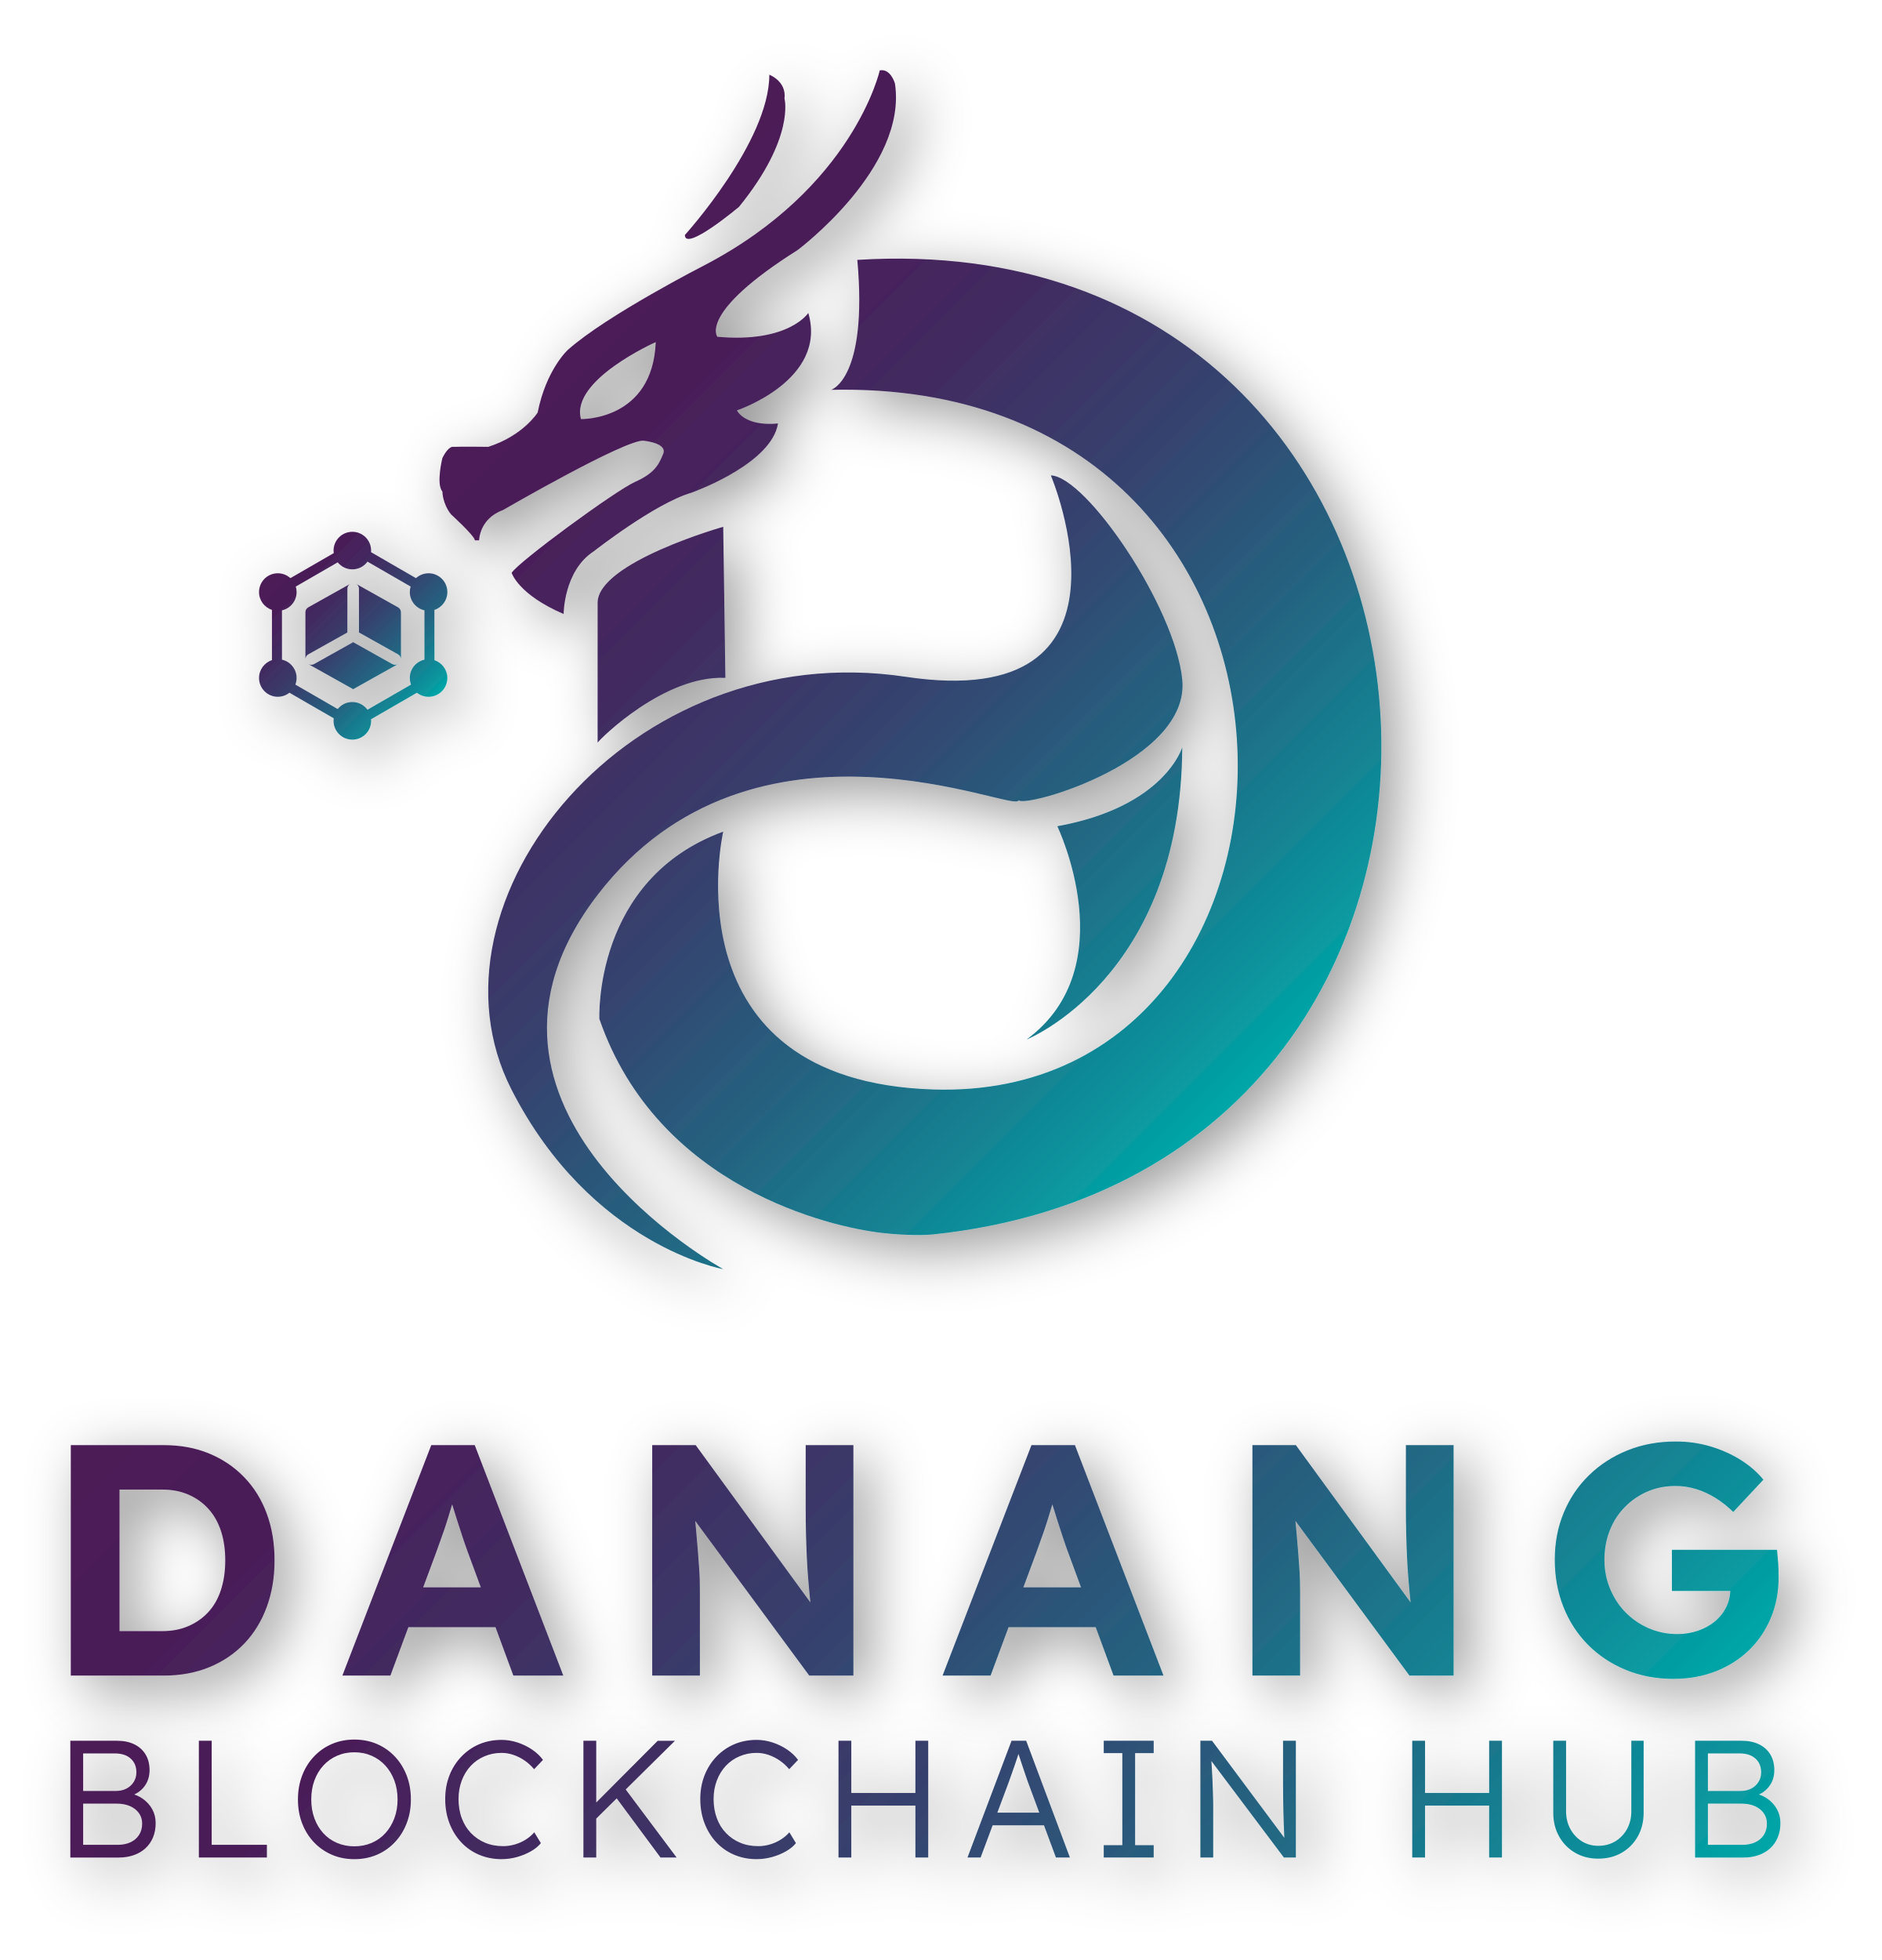
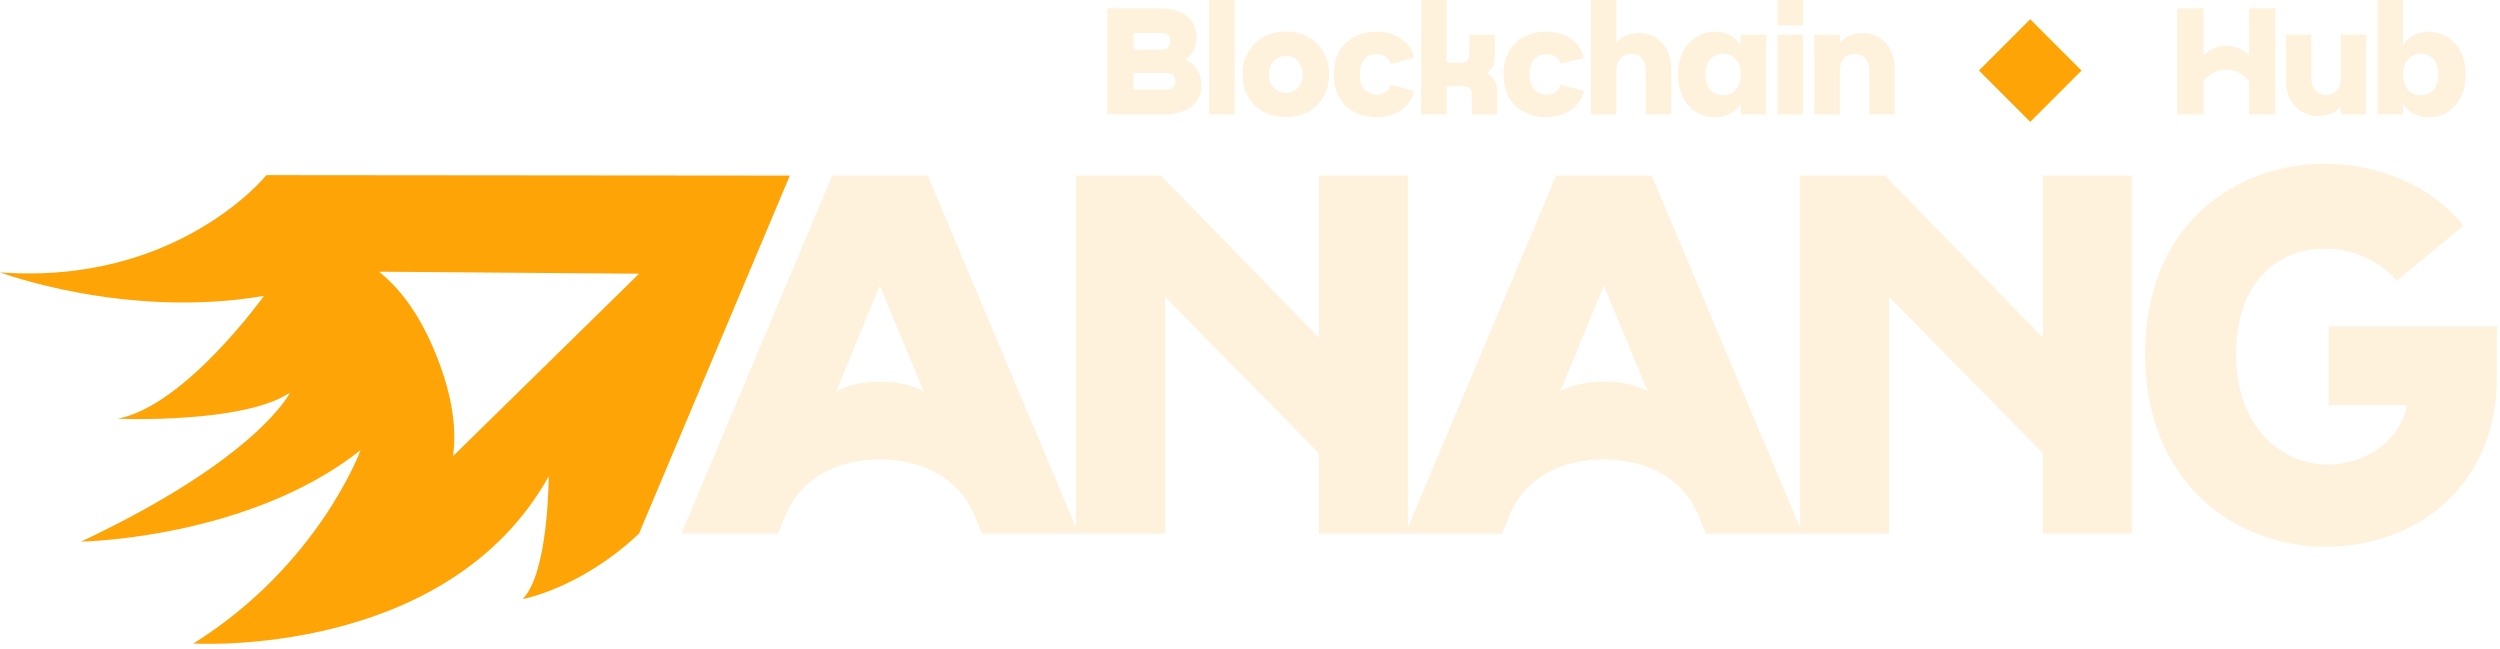
- <svg xmlns="http://www.w3.org/2000/svg" xmlns:xlink="http://www.w3.org/1999/xlink" id="Layer_2" data-name="Layer 2" viewBox="0 0 869 905">
-   <defs>
-     <style>
-       .cls-1 {
-         fill: url(#linear-gradient-3);
-         filter: url(#drop-shadow-3);
-       }
- 
-       .cls-1, .cls-2, .cls-3, .cls-4 {
-         stroke-width: 0px;
-       }
- 
-       .cls-2 {
-         fill: url(#linear-gradient-2);
-         filter: url(#drop-shadow-2);
-       }
- 
-       .cls-3 {
-         fill: url(#linear-gradient);
-         filter: url(#drop-shadow-1);
-       }
- 
-       .cls-4 {
-         fill: url(#linear-gradient-4);
-         filter: url(#drop-shadow-4);
-       }
-     </style>
-     <linearGradient id="linear-gradient" x1="129.65" y1="259.75" x2="196.57" y2="326.67" gradientUnits="userSpaceOnUse">
-       <stop offset="0" stop-color="#4c1a57" />
-       <stop offset=".15" stop-color="#491e59" />
-       <stop offset=".32" stop-color="#412c61" />
-       <stop offset=".51" stop-color="#35436f" />
-       <stop offset=".7" stop-color="#246481" />
-       <stop offset=".9" stop-color="#0e8d99" />
-       <stop offset="1" stop-color="#01a6a8" />
-     </linearGradient>
-     <filter id="drop-shadow-1" filterUnits="userSpaceOnUse">
-       <feOffset dx="7" dy="7" />
-       <feGaussianBlur result="blur" stdDeviation="13" />
-       <feFlood flood-color="#000" flood-opacity=".4" />
-       <feComposite in2="blur" operator="in" />
-       <feComposite in="SourceGraphic" />
-     </filter>
-     <linearGradient id="linear-gradient-2" x1="223" y1="166.8" x2="567.84" y2="511.64" xlink:href="#linear-gradient" />
-     <filter id="drop-shadow-2" filterUnits="userSpaceOnUse">
-       <feOffset dx="7" dy="7" />
-       <feGaussianBlur result="blur-2" stdDeviation="13" />
-       <feFlood flood-color="#000" flood-opacity=".4" />
-       <feComposite in2="blur-2" operator="in" />
-       <feComposite in="SourceGraphic" />
-     </filter>
-     <linearGradient id="linear-gradient-3" x1="197.6" y1="502.37" x2="632.47" y2="937.23" xlink:href="#linear-gradient" />
-     <filter id="drop-shadow-3" filterUnits="userSpaceOnUse">
-       <feOffset dx="7" dy="7" />
-       <feGaussianBlur result="blur-3" stdDeviation="13" />
-       <feFlood flood-color="#000" flood-opacity=".4" />
-       <feComposite in2="blur-3" operator="in" />
-       <feComposite in="SourceGraphic" />
-     </filter>
-     <linearGradient id="linear-gradient-4" x1="213.83" y1="622.42" x2="631.18" y2="1039.77" xlink:href="#linear-gradient" />
-     <filter id="drop-shadow-4" filterUnits="userSpaceOnUse">
-       <feOffset dx="7" dy="7" />
-       <feGaussianBlur result="blur-4" stdDeviation="13" />
-       <feFlood flood-color="#000" flood-opacity=".4" />
-       <feComposite in2="blur-4" operator="in" />
-       <feComposite in="SourceGraphic" />
-     </filter>
-   </defs>
-   <g id="Layer_1-2" data-name="Layer 1">
-     <path class="cls-3" d="m200.63,304.81v-23.2c3.47-1.13,5.97-4.39,5.97-8.24,0-4.79-3.88-8.67-8.67-8.67-2.24,0-4.28.86-5.82,2.25l-20.76-11.99c.02-.25.04-.49.04-.74,0-4.79-3.88-8.67-8.67-8.67s-8.67,3.88-8.67,8.67c0,.4.04.79.09,1.17l-20.02,11.56c-1.54-1.4-3.58-2.25-5.82-2.25-4.79,0-8.67,3.88-8.67,8.67,0,3.85,2.51,7.1,5.97,8.24v23.2c-3.47,1.13-5.97,4.39-5.97,8.24,0,4.79,3.88,8.67,8.67,8.67,2.03,0,3.9-.7,5.37-1.87l20.47,11.82c-.05.38-.09.77-.09,1.17,0,4.79,3.88,8.67,8.67,8.67s8.67-3.88,8.67-8.67c0-.25-.02-.5-.04-.74l21.2-12.24c1.48,1.17,3.34,1.87,5.37,1.87,4.79,0,8.67-3.88,8.67-8.67,0-3.85-2.51-7.1-5.97-8.24Zm-4.61-.22c-3.87.87-6.76,4.32-6.76,8.45,0,1.08.21,2.11.57,3.06l-20.11,11.61c-1.58-2.15-4.12-3.56-6.99-3.56s-5.17,1.27-6.76,3.24l-19.56-11.29c.36-.95.57-1.98.57-3.06,0-4.13-2.89-7.58-6.76-8.45v-22.77c3.87-.87,6.76-4.32,6.76-8.45,0-.88-.13-1.73-.38-2.53l19.37-11.19c1.59,1.97,4.02,3.24,6.76,3.24,2.87,0,5.42-1.4,6.99-3.56l19.92,11.5c-.24.8-.38,1.65-.38,2.53,0,4.13,2.89,7.58,6.76,8.45v22.77Zm-12.19,2.03l-20.72,11.6-20.72-11.6c.83.46,1.85.46,2.67,0l18.05-10.1,18.05,10.1c.83.46,1.85.46,2.67,0Zm1.34-23.95v21.71c0-.93-.51-1.78-1.34-2.25l-18.05-10.1v-20.21c0-.93-.51-1.78-1.34-2.25l19.38,10.85c.83.46,1.34,1.32,1.34,2.25Zm-24.73,9.36l-18.05,10.1c-.83.46-1.34,1.32-1.34,2.25v-21.71c0-.93.51-1.78,1.34-2.25l19.38-10.85c-.83.46-1.34,1.32-1.34,2.25v20.21Z" />
-     <path class="cls-2" d="m316.3,108.5s39-43,39-74c0,0,8,3,7,11,0,0,5,18-21,50,0,0-25,21-25,13Zm-40.3,234.4v.1c-.08.05-.06,0,0-.1Zm-43.7-107.4s57-33,65-32c0,0,11,1,9,6s-4,9-13,13-54,37-57,42c0,0,3,10,24,19,0,0,0-20,14-29,0,0,28-22,45-27,0,0,32.52-11.43,39.06-28.51.44-1.14.76-2.3.94-3.49,0,0-14,2-19-6,0,0,42-14,33-45,0,0-9,14-42,11,0,0-9-11,37-40,0,0,51-38,45-77,0,0-2-7-7-6,0,0-12,54-81,90,0,0-45,23-63,39,0,0-10,9-14,29,0,0-6.65,10.67-22.82,15.83,0,0-11.93-.17-16.05,0,0,0-2.12-.83-5.12,5.17,0,0-3,11.93,0,15.46,0,0,0,5.54,4,10.54,0,0,11,10,11,12h1.96s.04-10,11.04-14Zm70.55-77.55c-1.45,36.45-34.55,35.55-34.55,35.55-5-18,34.55-35.55,34.55-35.55Zm127.72,412.05c-2.28.24-11.17.66-23.56-.77-22.58-2.59-103.17-20.5-130.19-98.73,0,0-3.02-64.51,57.18-86.5,0,0-26.46,115.28,97.24,119.06,192.06,5.87,197.1-328.63-47.4-323.06,0,0,17.03-5,12.1-60,300.48-18.77,331.54,419.14,34.64,450Zm-96.57-326.76l1,69.76c-28.17-1.28-57.73,28.01-59,29.9v-64.56c0-18.65,58-35.1,58-35.1Zm0,342.76s-60.98-10.73-97.79-82.94c-44.28-86.83,54.49-209.74,182.1-190.56,113.55,17.07,67-93,67-93,16.3.5,57.39,60.66,60.7,94.33,3.67,37.34-71.91,59.3-75.7,55.67-.02,6.72-122.33-49.95-194.3,43.67-76.18,99.09,58,172.83,58,172.83Zm154.3-204.5c49.8-9,57.7-36.5,57.7-36.5-.5,106.5-71.92,135-71.92,135,45.58-33.5,14.22-98.5,14.22-98.5Z" />
-     <path class="cls-1" d="m32.7,773.67v-106.4h43c7.69,0,14.66,1.29,20.9,3.88,6.24,2.58,11.64,6.23,16.18,10.94,4.54,4.71,8.02,10.31,10.41,16.8,2.4,6.49,3.6,13.68,3.6,21.58s-1.2,14.97-3.6,21.51c-2.4,6.54-5.84,12.16-10.34,16.87s-9.89,8.36-16.18,10.94c-6.29,2.58-13.29,3.88-20.98,3.88h-43Zm22.48-16.57l-2.4-3.95h22.18c4.5,0,8.54-.78,12.14-2.36,3.6-1.57,6.67-3.75,9.21-6.54,2.55-2.79,4.47-6.21,5.77-10.26,1.3-4.05,1.95-8.56,1.95-13.53s-.65-9.45-1.95-13.45c-1.3-4-3.22-7.42-5.77-10.26-2.55-2.84-5.62-5.04-9.21-6.61-3.6-1.57-7.64-2.36-12.14-2.36h-22.62l2.85-3.65v72.96Zm102.94,16.57l41.05-106.4h20.08l40.9,106.4h-23.07l-21.13-57.3c-.6-1.62-1.33-3.7-2.17-6.23-.85-2.53-1.72-5.22-2.62-8.06-.9-2.84-1.75-5.55-2.55-8.13-.8-2.58-1.4-4.74-1.8-6.46l4.05-.15c-.6,2.33-1.27,4.74-2.02,7.22-.75,2.48-1.52,5.02-2.32,7.6-.8,2.58-1.65,5.09-2.55,7.52-.9,2.43-1.75,4.81-2.55,7.14l-21.13,56.85h-22.18Zm19.03-22.34l7.34-18.39h48.1l7.49,18.39h-62.93Zm124.06,22.34v-106.4h20.08l57.99,79.5h-4.2c-.4-3.14-.75-6.21-1.05-9.2-.3-2.99-.58-6.03-.82-9.12-.25-3.09-.45-6.28-.6-9.58-.15-3.29-.28-6.79-.37-10.49-.1-3.7-.15-7.73-.15-12.08v-29.03h22.03v106.4h-20.38l-59.18-80.26,5.69.15c.5,5.27.92,9.75,1.27,13.45.35,3.7.62,6.92.82,9.65.2,2.74.37,5.12.52,7.14.15,2.03.25,3.95.3,5.78.05,1.82.07,3.75.07,5.78v38.3h-22.03Zm134.1,0l41.05-106.4h20.08l40.9,106.4h-23.07l-21.13-57.3c-.6-1.62-1.33-3.7-2.17-6.23-.85-2.53-1.72-5.22-2.62-8.06-.9-2.84-1.75-5.55-2.55-8.13-.8-2.58-1.4-4.74-1.8-6.46l4.05-.15c-.6,2.33-1.27,4.74-2.02,7.22-.75,2.48-1.52,5.02-2.32,7.6-.8,2.58-1.65,5.09-2.55,7.52-.9,2.43-1.75,4.81-2.55,7.14l-21.13,56.85h-22.18Zm19.03-22.34l7.34-18.39h48.1l7.49,18.39h-62.93Zm124.06,22.34v-106.4h20.08l57.99,79.5h-4.2c-.4-3.14-.75-6.21-1.05-9.2-.3-2.99-.58-6.03-.82-9.12-.25-3.09-.45-6.28-.6-9.58-.15-3.29-.28-6.79-.37-10.49-.1-3.7-.15-7.73-.15-12.08v-29.03h22.03v106.4h-20.38l-59.18-80.26,5.69.15c.5,5.27.92,9.75,1.27,13.45.35,3.7.62,6.92.82,9.65.2,2.74.37,5.12.52,7.14.15,2.03.25,3.95.3,5.78.05,1.82.07,3.75.07,5.78v38.3h-22.03Zm194.63,1.52c-8.09,0-15.51-1.39-22.25-4.18-6.74-2.79-12.56-6.66-17.46-11.63-4.9-4.96-8.67-10.79-11.31-17.48-2.65-6.69-3.97-13.93-3.97-21.74s1.37-15.02,4.12-21.66c2.75-6.64,6.64-12.41,11.69-17.33,5.04-4.91,10.96-8.74,17.76-11.48,6.79-2.74,14.23-4.1,22.33-4.1,5.59,0,10.94.76,16.03,2.28,5.09,1.52,9.74,3.6,13.93,6.23,4.2,2.64,7.69,5.68,10.49,9.12l-13.93,14.9c-2.6-2.53-5.32-4.69-8.17-6.46-2.85-1.77-5.82-3.14-8.92-4.1-3.1-.96-6.29-1.44-9.59-1.44-4.7,0-9.02.86-12.96,2.58-3.95,1.72-7.42,4.1-10.41,7.14-3,3.04-5.32,6.64-6.97,10.79-1.65,4.16-2.47,8.66-2.47,13.53s.87,9.25,2.62,13.45c1.75,4.21,4.14,7.85,7.19,10.94,3.05,3.09,6.62,5.52,10.71,7.3,4.09,1.77,8.49,2.66,13.19,2.66,3.3,0,6.44-.51,9.44-1.52,3-1.01,5.62-2.46,7.87-4.33,2.25-1.87,3.99-4.08,5.24-6.61,1.25-2.53,1.87-5.22,1.87-8.06v-3.65l3,4.26h-29.97v-19h48.55c.1,1.12.22,2.48.37,4.1.15,1.62.25,3.22.3,4.79.05,1.57.07,2.81.07,3.72,0,6.89-1.22,13.22-3.67,19-2.45,5.78-5.84,10.74-10.19,14.9-4.35,4.16-9.47,7.37-15.36,9.65-5.9,2.28-12.29,3.42-19.18,3.42Z" />
-     <path class="cls-4" d="m32.48,857.67v-53.9h21.56c3.09,0,5.76.55,8.01,1.66,2.25,1.1,3.98,2.67,5.2,4.7,1.21,2.03,1.82,4.43,1.82,7.2,0,2.98-.83,5.53-2.5,7.66-1.67,2.13-3.95,3.61-6.83,4.43l-.15-1.46c2.48.46,4.63,1.35,6.45,2.66,1.82,1.31,3.25,2.91,4.29,4.81,1.04,1.9,1.56,4.03,1.56,6.39s-.41,4.59-1.21,6.54c-.81,1.95-1.96,3.62-3.45,5.01-1.49,1.39-3.29,2.45-5.39,3.2-2.1.74-4.44,1.12-7.02,1.12h-22.32Zm5.92-30.72h15.18c1.82,0,3.44-.37,4.86-1.12,1.42-.74,2.53-1.77,3.34-3.08.81-1.31,1.21-2.78,1.21-4.43,0-2.62-.87-4.72-2.62-6.31-1.75-1.59-4.19-2.39-7.32-2.39h-14.65v17.33Zm0,24.87h15.94c2.28,0,4.26-.4,5.96-1.19,1.69-.79,3.01-1.94,3.95-3.43.94-1.49,1.4-3.21,1.4-5.16,0-1.85-.49-3.46-1.48-4.85-.99-1.39-2.35-2.46-4.1-3.23-1.75-.77-3.78-1.16-6.11-1.16h-15.56v19.02Zm53.44,5.85v-53.9h5.92v48.05h25.5v5.85h-31.42Zm71.8.77c-3.75,0-7.2-.68-10.36-2.04-3.16-1.36-5.92-3.27-8.27-5.74s-4.17-5.38-5.47-8.74-1.94-7.05-1.94-11.05.65-7.69,1.94-11.05c1.29-3.36,3.11-6.29,5.47-8.78,2.35-2.49,5.11-4.42,8.27-5.78,3.16-1.36,6.62-2.04,10.36-2.04s7.27.68,10.44,2.04c3.16,1.36,5.92,3.29,8.27,5.78,2.35,2.49,4.17,5.42,5.47,8.78,1.29,3.36,1.94,7.05,1.94,11.05s-.65,7.61-1.94,10.97c-1.29,3.36-3.11,6.29-5.47,8.78-2.35,2.49-5.11,4.42-8.27,5.78-3.16,1.36-6.64,2.04-10.44,2.04Zm0-5.93c2.88,0,5.55-.53,8.01-1.58,2.45-1.05,4.57-2.55,6.34-4.5,1.77-1.95,3.15-4.25,4.14-6.89.99-2.64,1.48-5.53,1.48-8.66s-.49-6.09-1.48-8.74c-.99-2.64-2.37-4.94-4.14-6.89-1.77-1.95-3.88-3.46-6.34-4.54-2.45-1.08-5.12-1.62-8.01-1.62s-5.55.54-8.01,1.62c-2.46,1.08-4.57,2.59-6.34,4.54-1.77,1.95-3.14,4.25-4.1,6.89-.96,2.64-1.44,5.56-1.44,8.74s.48,6.02,1.44,8.66c.96,2.64,2.33,4.94,4.1,6.89,1.77,1.95,3.88,3.45,6.34,4.5,2.45,1.05,5.12,1.58,8.01,1.58Zm68.08,5.93c-3.8,0-7.29-.68-10.47-2.04-3.19-1.36-5.95-3.28-8.27-5.78-2.33-2.49-4.14-5.43-5.43-8.82-1.29-3.39-1.94-7.08-1.94-11.09s.65-7.58,1.94-10.9c1.29-3.31,3.12-6.21,5.5-8.7,2.38-2.49,5.14-4.4,8.27-5.74,3.14-1.33,6.58-2,10.32-2,2.48,0,4.93.4,7.36,1.19,2.43.8,4.67,1.89,6.72,3.27,2.05,1.39,3.73,2.98,5.05,4.77l-4.1,4.31c-1.27-1.54-2.72-2.87-4.36-4-1.65-1.13-3.38-2-5.2-2.62-1.82-.62-3.64-.92-5.46-.92-2.83,0-5.48.53-7.93,1.58-2.46,1.05-4.57,2.53-6.34,4.43-1.77,1.9-3.15,4.16-4.14,6.78-.99,2.62-1.48,5.47-1.48,8.55s.49,6.11,1.48,8.78c.99,2.67,2.4,4.97,4.25,6.89,1.85,1.92,4.02,3.41,6.53,4.47,2.5,1.05,5.3,1.58,8.39,1.58,1.82,0,3.64-.27,5.46-.81,1.82-.54,3.49-1.29,5.01-2.27,1.52-.97,2.81-2.08,3.87-3.31l3.04,5c-1.16,1.44-2.72,2.71-4.67,3.81-1.95,1.1-4.09,1.98-6.41,2.62-2.33.64-4.66.96-6.98.96Zm37.72-.77v-53.9h5.92v53.9h-5.92Zm4.48-16.55l-.23-7.16,30.06-30.18h7.97l-37.8,37.35Zm31.12,16.55l-21.33-28.8,4.33-3.85,24.44,32.65h-7.44Zm44.48.77c-3.8,0-7.29-.68-10.47-2.04-3.19-1.36-5.95-3.28-8.27-5.78-2.33-2.49-4.14-5.43-5.43-8.82-1.29-3.39-1.94-7.08-1.94-11.09s.65-7.58,1.94-10.9c1.29-3.31,3.12-6.21,5.5-8.7,2.38-2.49,5.14-4.4,8.27-5.74,3.14-1.33,6.58-2,10.32-2,2.48,0,4.93.4,7.36,1.19,2.43.8,4.67,1.89,6.72,3.27,2.05,1.39,3.73,2.98,5.05,4.77l-4.1,4.31c-1.27-1.54-2.72-2.87-4.36-4-1.65-1.13-3.38-2-5.2-2.62-1.82-.62-3.64-.92-5.46-.92-2.83,0-5.48.53-7.93,1.58-2.46,1.05-4.57,2.53-6.34,4.43-1.77,1.9-3.15,4.16-4.14,6.78-.99,2.62-1.48,5.47-1.48,8.55s.49,6.11,1.48,8.78c.99,2.67,2.4,4.97,4.25,6.89,1.85,1.92,4.02,3.41,6.53,4.47,2.5,1.05,5.3,1.58,8.39,1.58,1.82,0,3.64-.27,5.46-.81,1.82-.54,3.49-1.29,5.01-2.27,1.52-.97,2.81-2.08,3.87-3.31l3.04,5c-1.16,1.44-2.72,2.71-4.67,3.81-1.95,1.1-4.09,1.98-6.41,2.62-2.33.64-4.66.96-6.98.96Zm37.72-.77v-53.9h5.92v53.9h-5.92Zm2.88-23.95v-5.85h35.14v5.85h-35.14Zm32.64,23.95v-53.9h5.92v53.9h-5.92Zm24.06,0l20.34-53.9h6.76l20.19,53.9h-6.45l-12.98-34.96c-.35-.97-.75-2.12-1.18-3.43-.43-1.31-.89-2.67-1.37-4.08-.48-1.41-.94-2.78-1.37-4.12-.43-1.33-.82-2.51-1.18-3.54h1.52c-.41,1.28-.82,2.58-1.25,3.89-.43,1.31-.87,2.62-1.33,3.93-.46,1.31-.91,2.61-1.37,3.89-.46,1.28-.91,2.57-1.37,3.85l-12.9,34.57h-6.07Zm8.65-14.86l2.2-5.85h25.12l2.43,5.85h-29.75Zm54.27,14.86v-5.7h8.58v-42.5h-8.58v-5.7h23.07v5.7h-8.58v42.5h8.58v5.7h-23.07Zm44.63,0v-53.9h5.39l34.76,46.66-1.06,1.39c-.15-.82-.27-2.05-.34-3.7-.08-1.64-.15-3.5-.23-5.58s-.14-4.25-.19-6.51c-.05-2.26-.09-4.47-.11-6.62-.03-2.16-.04-4.11-.04-5.85v-19.79h5.92v53.9h-5.54l-34.61-46.05.91-1.62c.15,2.05.29,4.08.42,6.08.13,2,.23,3.93.3,5.78.08,1.85.14,3.54.19,5.08.05,1.54.09,2.85.11,3.93.02,1.08.04,1.85.04,2.31v24.49h-5.92Zm97.84,0v-53.9h5.92v53.9h-5.92Zm2.88-23.95v-5.85h35.14v5.85h-35.14Zm32.64,23.95v-53.9h5.92v53.9h-5.92Zm50.4.54c-4,0-7.57-.91-10.7-2.73-3.14-1.82-5.6-4.34-7.4-7.55-1.8-3.21-2.69-6.84-2.69-10.9v-33.26h5.92v32.57c0,3.03.66,5.75,1.97,8.16,1.32,2.41,3.1,4.31,5.35,5.7,2.25,1.39,4.77,2.08,7.55,2.08,2.93,0,5.55-.69,7.86-2.08,2.3-1.39,4.11-3.29,5.43-5.7,1.32-2.41,1.97-5.13,1.97-8.16v-32.57h5.69v33.26c0,4.06-.9,7.69-2.69,10.9-1.8,3.21-4.28,5.72-7.44,7.55-3.16,1.82-6.77,2.73-10.82,2.73Zm44.71-.54v-53.9h21.56c3.09,0,5.76.55,8.01,1.66,2.25,1.1,3.98,2.67,5.2,4.7,1.21,2.03,1.82,4.43,1.82,7.2,0,2.98-.83,5.53-2.5,7.66-1.67,2.13-3.95,3.61-6.83,4.43l-.15-1.46c2.48.46,4.63,1.35,6.45,2.66,1.82,1.31,3.25,2.91,4.29,4.81,1.04,1.9,1.56,4.03,1.56,6.39s-.41,4.59-1.21,6.54c-.81,1.95-1.96,3.62-3.45,5.01-1.49,1.39-3.29,2.45-5.39,3.2-2.1.74-4.44,1.12-7.02,1.12h-22.32Zm5.92-30.72h15.18c1.82,0,3.44-.37,4.86-1.12,1.42-.74,2.53-1.77,3.34-3.08.81-1.31,1.21-2.78,1.21-4.43,0-2.62-.87-4.72-2.62-6.31-1.75-1.59-4.19-2.39-7.32-2.39h-14.65v17.33Zm0,24.87h15.94c2.28,0,4.26-.4,5.96-1.19,1.69-.79,3.01-1.94,3.95-3.43.94-1.49,1.4-3.21,1.4-5.16,0-1.85-.49-3.46-1.48-4.85-.99-1.39-2.35-2.46-4.1-3.23-1.75-.77-3.78-1.16-6.11-1.16h-15.56v19.02Z" />
-   </g>
+ <svg xmlns="http://www.w3.org/2000/svg" width="482" height="125" viewBox="0 0 482 125" fill="none">
+   <path d="M224.608 22.056H213.483V1.61H223.649C228.437 1.61 230.806 3.979 230.686 7.369C230.596 9.148 229.896 10.548 228.557 11.488C230.626 12.478 231.655 14.347 231.655 16.487C231.655 19.727 228.966 22.066 224.618 22.066L224.608 22.056ZM218.561 6.369V9.578H223.759C225.158 9.578 225.628 8.908 225.628 7.969C225.628 7.029 225.158 6.359 223.759 6.359H218.561V6.369ZM218.561 14.077V17.287H224.698C226.188 17.287 226.597 16.647 226.597 15.677C226.597 14.707 226.188 14.067 224.698 14.067H218.561V14.077Z" fill="#FFF2DD" />
+   <path d="M233.135 22.056V0H238.042V22.056H233.135Z" fill="#FFF2DD" />
+   <path d="M247.908 6.079C253.106 6.079 256.264 9.788 256.264 14.347C256.264 18.907 253.106 22.586 247.908 22.586C242.71 22.586 239.552 18.907 239.552 14.347C239.552 9.788 242.71 6.079 247.908 6.079ZM247.908 10.778C245.889 10.778 244.639 12.358 244.639 14.337C244.639 16.317 245.899 17.907 247.908 17.907C249.917 17.907 251.176 16.297 251.176 14.337C251.176 12.378 249.917 10.778 247.908 10.778Z" fill="#FFF2DD" />
+   <path d="M257.144 14.348C257.144 8.588 261.142 6.109 265.35 6.109C268.968 6.109 271.947 7.919 272.627 11.138L268.189 12.338C267.899 11.138 266.759 10.438 265.36 10.438C263.671 10.438 262.181 11.608 262.181 14.348C262.181 17.087 263.671 18.237 265.36 18.237C266.759 18.237 267.899 17.537 268.189 16.337L272.627 17.537C271.957 20.746 268.978 22.586 265.35 22.586C261.142 22.586 257.144 20.106 257.144 14.348Z" fill="#FFF2DD" />
+   <path d="M278.904 16.627V22.056H273.996V0H278.904V12.098H281.323C282.782 12.098 283.282 11.838 283.282 10.228V6.659H288.19V10.718C288.19 12.328 287.69 13.438 286.7 14.078C287.96 14.777 288.689 16.007 288.689 17.937V22.056H283.782V18.497C283.782 16.887 283.312 16.627 281.823 16.627H278.904Z" fill="#FFF2DD" />
+   <path d="M289.879 14.348C289.879 8.588 293.877 6.109 298.085 6.109C301.704 6.109 304.682 7.919 305.362 11.138L300.924 12.338C300.634 11.138 299.495 10.438 298.095 10.438C296.406 10.438 294.917 11.608 294.917 14.348C294.917 17.087 296.406 18.237 298.095 18.237C299.495 18.237 300.634 17.537 300.924 16.337L305.362 17.537C304.692 20.746 301.714 22.586 298.085 22.586C293.877 22.586 289.879 20.106 289.879 14.348Z" fill="#FFF2DD" />
+   <path d="M311.639 13.648V22.056H306.731V0H311.639V8.239C312.659 7.009 314.148 6.339 316.197 6.369C319.435 6.429 322.214 8.968 322.214 13.238V22.056H317.306V13.648C317.306 11.488 316.137 10.408 314.478 10.408C312.818 10.408 311.649 11.488 311.649 13.648H311.639Z" fill="#FFF2DD" />
+   <path d="M330.65 22.636C327.232 22.636 323.524 20.036 323.524 14.367C323.524 8.698 327.262 6.099 330.68 6.099C332.719 6.099 334.619 7.009 335.618 8.758V6.659H340.526V22.056H335.618V19.956C334.629 21.706 332.7 22.646 330.65 22.646V22.636ZM335.618 14.377C335.618 11.688 334.009 10.348 332.23 10.348C330.451 10.348 328.841 11.548 328.841 14.377C328.841 17.207 330.451 18.377 332.23 18.377C334.009 18.377 335.618 17.057 335.618 14.377Z" fill="#FFF2DD" />
+   <path d="M342.715 0H347.623V4.909H342.715V0ZM342.715 6.659H347.623V22.056H342.715V6.659Z" fill="#FFF2DD" />
+   <path d="M354.72 13.648V22.056H349.812V6.659H354.72V8.239C355.739 7.009 357.228 6.339 359.277 6.369C362.516 6.429 365.295 8.968 365.295 13.238V22.056H360.387V13.648C360.387 11.488 359.218 10.408 357.558 10.408C355.899 10.408 354.73 11.488 354.73 13.648H354.72Z" fill="#FFF2DD" />
+   <path d="M391.43 3.711L381.542 13.602L391.43 23.492L401.318 13.602L391.43 3.711Z" fill="#FFA406" />
+   <path d="M424.838 15.627V22.056H419.76V1.61H424.838V10.698C426.067 9.498 427.317 8.828 429.216 8.828C431.115 8.828 432.395 9.498 433.624 10.698V1.61H438.702V22.056H433.624V15.627C432.285 14.107 431.025 13.438 429.216 13.438C427.407 13.438 426.177 14.107 424.838 15.627Z" fill="#FFF2DD" />
+   <path d="M440.731 15.517V6.669H445.638V15.078C445.638 17.237 446.838 18.317 448.467 18.317C450.096 18.317 451.296 17.237 451.296 15.078V6.669H456.204V22.066H451.296V20.517C450.306 21.716 448.787 22.416 446.768 22.356C443.529 22.326 440.721 19.787 440.721 15.517H440.731Z" fill="#FFF2DD" />
+   <path d="M463.301 8.768C464.29 7.019 466.189 6.109 468.238 6.109C471.657 6.109 475.395 8.708 475.395 14.377C475.395 20.047 471.687 22.646 468.268 22.646C466.229 22.646 464.3 21.716 463.301 19.956V22.056H458.393V0H463.301V8.758V8.768ZM463.301 14.377C463.301 17.067 464.91 18.377 466.719 18.377C468.528 18.377 470.108 17.177 470.108 14.377C470.108 11.578 468.498 10.348 466.719 10.348C464.94 10.348 463.301 11.688 463.301 14.377Z" fill="#FFF2DD" />
+   <path d="M51.367 33.766C51.367 33.766 34.255 55.032 0 52.512C0 52.512 24.179 61.591 50.877 57.052C50.877 57.052 35.764 78.218 22.67 80.737C22.67 80.737 46.829 81.747 55.905 75.708C55.715 76.088 49.328 88.546 15.613 104.423C15.613 104.423 47.858 103.913 69.519 86.786C69.519 86.786 61.462 108.952 37.273 124.07C37.273 124.07 86.141 127.099 105.792 91.826C105.792 91.826 105.792 110.462 100.754 115.501C100.754 115.501 111.869 113.542 123.204 102.874L152.281 33.856L51.367 33.766ZM111.62 64.14L95.177 80.257L87.341 87.946C87.71 85.167 87.66 82.277 87.181 79.238C86.671 75.868 85.641 72.309 84.112 68.48C81.273 61.411 77.685 56.082 73.067 52.382L88.54 52.502L123.204 52.772L111.62 64.14Z" fill="#FFA406" />
+   <path d="M178.88 33.855H160.448L131.371 102.873H149.993L151.472 99.324C154.431 92.125 161.527 88.576 169.614 88.576C177.7 88.576 184.897 92.125 187.846 99.324L189.325 102.873H207.467V101.714L178.88 33.855ZM169.614 73.588C166.265 73.588 163.507 74.188 161.238 75.468L169.614 55.052L178.09 75.468C175.821 74.188 173.062 73.588 169.614 73.588Z" fill="#FFF2DD" />
+   <path d="M207.466 101.712V102.872H207.956L207.466 101.712Z" fill="#FFF2DD" />
+   <path d="M254.285 33.854V65.108L223.828 33.854H207.466V102.872H224.618V57.22L254.285 87.394V102.872H271.437V33.854H254.285Z" fill="#FFF2DD" />
+   <path d="M291.058 99.322L289.579 102.872H270.947L300.024 33.854H318.456L347.533 102.872H328.901L327.422 99.322C324.463 92.124 317.366 88.574 309.19 88.574C301.014 88.574 294.007 92.124 291.048 99.322H291.058ZM309.2 55.05L300.824 75.457C303.093 74.177 305.851 73.587 309.2 73.587C312.548 73.587 315.407 74.177 317.676 75.457L309.2 55.05Z" fill="#FFF2DD" />
+   <path d="M347.053 102.872V33.854H363.415L393.872 65.108V33.854H411.024V102.872H393.872V87.394L364.205 57.22V102.872H347.053Z" fill="#FFF2DD" />
+   <path d="M448.477 105.431C431.225 105.431 413.583 93.303 413.583 68.258C413.583 43.212 431.035 31.574 448.277 31.574C458.532 31.574 468.678 35.714 474.985 43.502L462.071 54.15C458.822 50.211 453.495 47.941 448.177 47.941C439.601 47.941 431.125 53.86 431.125 68.258C431.125 82.655 440.091 89.554 448.767 89.554C455.864 89.554 462.76 85.215 464.04 78.116H448.957V62.929H481.392V72.887C481.392 94.283 465.129 105.421 448.467 105.421L448.477 105.431Z" fill="#FFF2DD" />
</svg>
